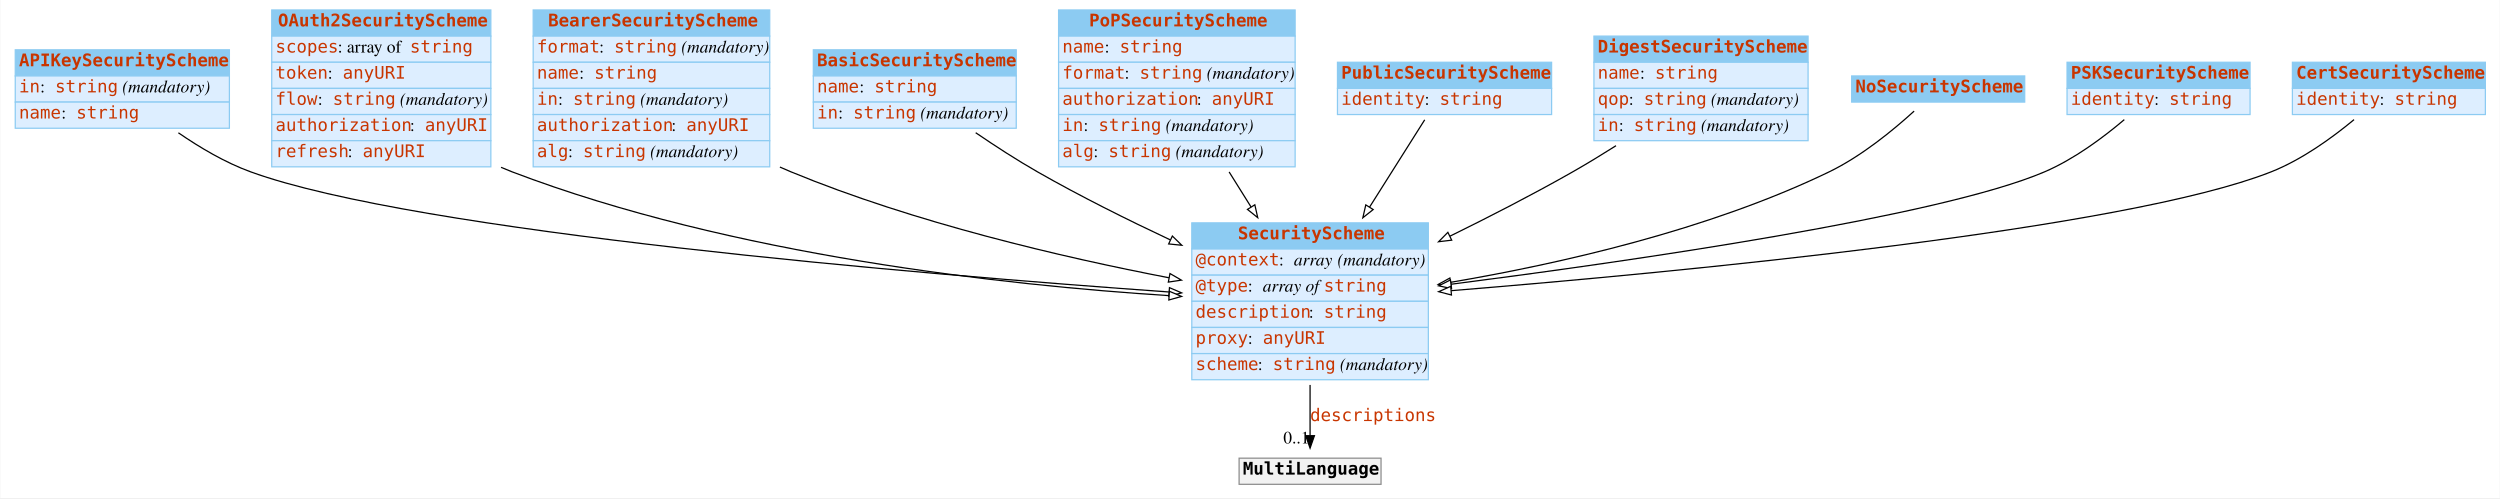
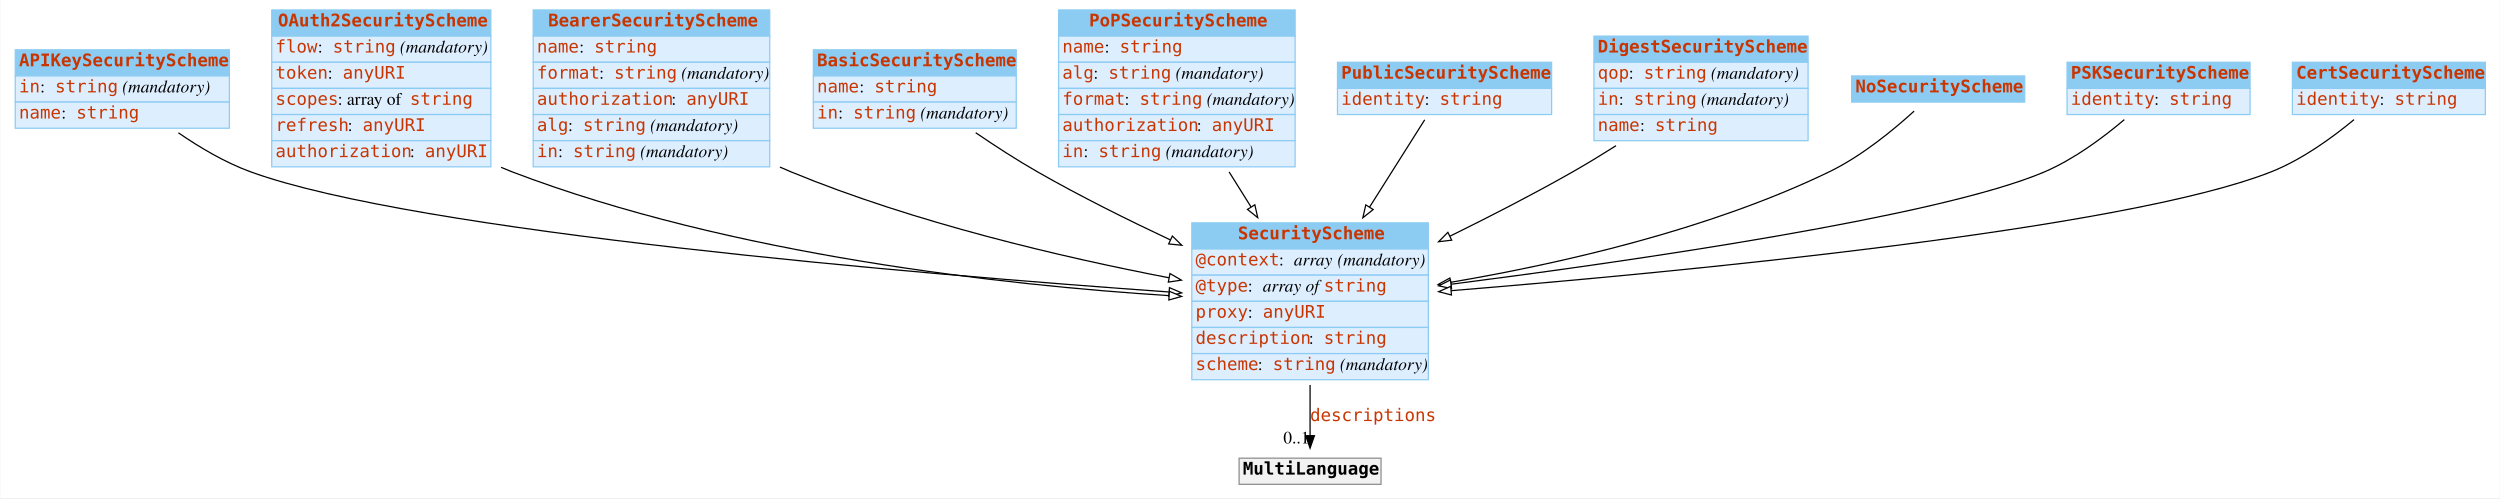
<svg xmlns="http://www.w3.org/2000/svg" width="2008pt" height="400pt" viewBox="0.00 0.00 2007.50 400.00">
  <g id="graph0" class="graph" transform="scale(1 1) rotate(0) translate(4 396)">
    <polygon fill="#ffffff" stroke="transparent" points="-4,4 -4,-396 2003.5,-396 2003.5,4 -4,4" />
    <g id="node1" class="node">
      <polygon fill="#8ccbf2" stroke="transparent" points="8,-335 8,-356 180,-356 180,-335 8,-335" />
      <polygon fill="none" stroke="#8ccbf2" points="8,-335 8,-356 180,-356 180,-335 8,-335" />
      <text text-anchor="start" x="11" y="-342.8" font-family="mono" font-weight="bold" font-size="14.00" fill="#c83500">APIKeySecurityScheme</text>
      <polygon fill="#ddeeff" stroke="transparent" points="8,-314 8,-335 180,-335 180,-314 8,-314" />
      <polygon fill="none" stroke="#8ccbf2" points="8,-314 8,-335 180,-335 180,-314 8,-314" />
      <text text-anchor="start" x="11" y="-321.8" font-family="mono" font-size="14.00" fill="#c83500">in</text>
      <text text-anchor="start" x="28" y="-321.8" font-family="Times,serif" font-size="14.00" fill="#000000"> : </text>
      <text text-anchor="start" x="40" y="-321.8" font-family="mono" font-size="14.00" fill="#c83500">string</text>
      <text text-anchor="start" x="90" y="-321.8" font-family="Times,serif" font-size="14.00" fill="#000000"> </text>
      <text text-anchor="start" x="94" y="-321.8" font-family="Times,serif" font-style="italic" font-size="14.00" fill="#000000">(mandatory)</text>
      <polygon fill="#ddeeff" stroke="transparent" points="8,-293 8,-314 180,-314 180,-293 8,-293" />
      <polygon fill="none" stroke="#8ccbf2" points="8,-293 8,-314 180,-314 180,-293 8,-293" />
      <text text-anchor="start" x="11" y="-300.8" font-family="mono" font-size="14.00" fill="#c83500">name</text>
      <text text-anchor="start" x="45" y="-300.8" font-family="Times,serif" font-size="14.00" fill="#000000"> : </text>
      <text text-anchor="start" x="57" y="-300.8" font-family="mono" font-size="14.00" fill="#c83500">string</text>
    </g>
    <g id="node3" class="node">
      <polygon fill="#8ccbf2" stroke="transparent" points="953,-196 953,-217 1143,-217 1143,-196 953,-196" />
      <polygon fill="none" stroke="#8ccbf2" points="953,-196 953,-217 1143,-217 1143,-196 953,-196" />
      <text text-anchor="start" x="990" y="-203.8" font-family="mono" font-weight="bold" font-size="14.00" fill="#c83500">SecurityScheme</text>
      <polygon fill="#ddeeff" stroke="transparent" points="953,-175 953,-196 1143,-196 1143,-175 953,-175" />
      <polygon fill="none" stroke="#8ccbf2" points="953,-175 953,-196 1143,-196 1143,-175 953,-175" />
      <text text-anchor="start" x="956" y="-182.8" font-family="mono" font-size="14.00" fill="#c83500">@context</text>
      <text text-anchor="start" x="1023" y="-182.8" font-family="Times,serif" font-size="14.00" fill="#000000"> : </text>
      <text text-anchor="start" x="1035" y="-182.8" font-family="Times,serif" font-style="italic" font-size="14.00" fill="#000000">array</text>
      <text text-anchor="start" x="1066" y="-182.8" font-family="Times,serif" font-size="14.00" fill="#000000"> </text>
      <text text-anchor="start" x="1070" y="-182.8" font-family="Times,serif" font-style="italic" font-size="14.00" fill="#000000">(mandatory)</text>
      <polygon fill="#ddeeff" stroke="transparent" points="953,-154 953,-175 1143,-175 1143,-154 953,-154" />
      <polygon fill="none" stroke="#8ccbf2" points="953,-154 953,-175 1143,-175 1143,-154 953,-154" />
      <text text-anchor="start" x="956" y="-161.8" font-family="mono" font-size="14.00" fill="#c83500">@type</text>
      <text text-anchor="start" x="998" y="-161.8" font-family="Times,serif" font-size="14.00" fill="#000000"> : </text>
      <text text-anchor="start" x="1010" y="-161.8" font-family="Times,serif" font-style="italic" font-size="14.00" fill="#000000">array of </text>
      <text text-anchor="start" x="1059" y="-161.8" font-family="mono" font-size="14.00" fill="#c83500">string</text>
      <polygon fill="#ddeeff" stroke="transparent" points="953,-133 953,-154 1143,-154 1143,-133 953,-133" />
      <polygon fill="none" stroke="#8ccbf2" points="953,-133 953,-154 1143,-154 1143,-133 953,-133" />
-       <text text-anchor="start" x="956" y="-140.8" font-family="mono" font-size="14.00" fill="#c83500">description</text>
-       <text text-anchor="start" x="1047" y="-140.8" font-family="Times,serif" font-size="14.00" fill="#000000"> : </text>
-       <text text-anchor="start" x="1059" y="-140.8" font-family="mono" font-size="14.00" fill="#c83500">string</text>
+       <text text-anchor="start" x="956" y="-140.8" font-family="mono" font-size="14.00" fill="#c83500">proxy</text>
+       <text text-anchor="start" x="998" y="-140.8" font-family="Times,serif" font-size="14.00" fill="#000000"> : </text>
+       <text text-anchor="start" x="1010" y="-140.8" font-family="mono" font-size="14.00" fill="#c83500">anyURI</text>
      <polygon fill="#ddeeff" stroke="transparent" points="953,-112 953,-133 1143,-133 1143,-112 953,-112" />
      <polygon fill="none" stroke="#8ccbf2" points="953,-112 953,-133 1143,-133 1143,-112 953,-112" />
-       <text text-anchor="start" x="956" y="-119.8" font-family="mono" font-size="14.00" fill="#c83500">proxy</text>
-       <text text-anchor="start" x="998" y="-119.8" font-family="Times,serif" font-size="14.00" fill="#000000"> : </text>
-       <text text-anchor="start" x="1010" y="-119.8" font-family="mono" font-size="14.00" fill="#c83500">anyURI</text>
+       <text text-anchor="start" x="956" y="-119.8" font-family="mono" font-size="14.00" fill="#c83500">description</text>
+       <text text-anchor="start" x="1047" y="-119.8" font-family="Times,serif" font-size="14.00" fill="#000000"> : </text>
+       <text text-anchor="start" x="1059" y="-119.8" font-family="mono" font-size="14.00" fill="#c83500">string</text>
      <polygon fill="#ddeeff" stroke="transparent" points="953,-91 953,-112 1143,-112 1143,-91 953,-91" />
      <polygon fill="none" stroke="#8ccbf2" points="953,-91 953,-112 1143,-112 1143,-91 953,-91" />
      <text text-anchor="start" x="956" y="-98.8" font-family="mono" font-size="14.00" fill="#c83500">scheme</text>
      <text text-anchor="start" x="1006" y="-98.8" font-family="Times,serif" font-size="14.00" fill="#000000"> : </text>
      <text text-anchor="start" x="1018" y="-98.8" font-family="mono" font-size="14.00" fill="#c83500">string</text>
      <text text-anchor="start" x="1068" y="-98.8" font-family="Times,serif" font-size="14.00" fill="#000000"> </text>
      <text text-anchor="start" x="1072" y="-98.8" font-family="Times,serif" font-style="italic" font-size="14.00" fill="#000000">(mandatory)</text>
    </g>
-     <g id="edge5" class="edge">
+     <g id="edge8" class="edge">
      <path fill="none" stroke="#000000" d="M139.033,-289.339C156.25,-277.473 176.654,-265.408 197,-258 330.003,-209.577 735.099,-175.701 934.577,-161.484" />
      <polygon fill="#ffffff" stroke="#000000" points="935.065,-164.958 944.793,-160.761 934.571,-157.976 935.065,-164.958" />
    </g>
    <g id="node2" class="node">
      <polygon fill="#8ccbf2" stroke="transparent" points="214,-367 214,-388 390,-388 390,-367 214,-367" />
      <polygon fill="none" stroke="#8ccbf2" points="214,-367 214,-388 390,-388 390,-367 214,-367" />
      <text text-anchor="start" x="219" y="-374.8" font-family="mono" font-weight="bold" font-size="14.00" fill="#c83500">OAuth2SecurityScheme</text>
      <polygon fill="#ddeeff" stroke="transparent" points="214,-346 214,-367 390,-367 390,-346 214,-346" />
      <polygon fill="none" stroke="#8ccbf2" points="214,-346 214,-367 390,-367 390,-346 214,-346" />
-       <text text-anchor="start" x="217" y="-353.8" font-family="mono" font-size="14.00" fill="#c83500">scopes</text>
-       <text text-anchor="start" x="267" y="-353.8" font-family="Times,serif" font-size="14.00" fill="#000000"> : array of </text>
-       <text text-anchor="start" x="325" y="-353.8" font-family="mono" font-size="14.00" fill="#c83500">string</text>
+       <text text-anchor="start" x="217" y="-353.8" font-family="mono" font-size="14.00" fill="#c83500">flow</text>
+       <text text-anchor="start" x="251" y="-353.8" font-family="Times,serif" font-size="14.00" fill="#000000"> : </text>
+       <text text-anchor="start" x="263" y="-353.8" font-family="mono" font-size="14.00" fill="#c83500">string</text>
+       <text text-anchor="start" x="313" y="-353.8" font-family="Times,serif" font-size="14.00" fill="#000000"> </text>
+       <text text-anchor="start" x="317" y="-353.8" font-family="Times,serif" font-style="italic" font-size="14.00" fill="#000000">(mandatory)</text>
      <polygon fill="#ddeeff" stroke="transparent" points="214,-325 214,-346 390,-346 390,-325 214,-325" />
      <polygon fill="none" stroke="#8ccbf2" points="214,-325 214,-346 390,-346 390,-325 214,-325" />
      <text text-anchor="start" x="217" y="-332.8" font-family="mono" font-size="14.00" fill="#c83500">token</text>
      <text text-anchor="start" x="259" y="-332.8" font-family="Times,serif" font-size="14.00" fill="#000000"> : </text>
      <text text-anchor="start" x="271" y="-332.8" font-family="mono" font-size="14.00" fill="#c83500">anyURI</text>
      <polygon fill="#ddeeff" stroke="transparent" points="214,-304 214,-325 390,-325 390,-304 214,-304" />
      <polygon fill="none" stroke="#8ccbf2" points="214,-304 214,-325 390,-325 390,-304 214,-304" />
-       <text text-anchor="start" x="217" y="-311.8" font-family="mono" font-size="14.00" fill="#c83500">flow</text>
-       <text text-anchor="start" x="251" y="-311.8" font-family="Times,serif" font-size="14.00" fill="#000000"> : </text>
-       <text text-anchor="start" x="263" y="-311.8" font-family="mono" font-size="14.00" fill="#c83500">string</text>
-       <text text-anchor="start" x="313" y="-311.8" font-family="Times,serif" font-size="14.00" fill="#000000"> </text>
-       <text text-anchor="start" x="317" y="-311.8" font-family="Times,serif" font-style="italic" font-size="14.00" fill="#000000">(mandatory)</text>
+       <text text-anchor="start" x="217" y="-311.8" font-family="mono" font-size="14.00" fill="#c83500">scopes</text>
+       <text text-anchor="start" x="267" y="-311.8" font-family="Times,serif" font-size="14.00" fill="#000000"> : array of </text>
+       <text text-anchor="start" x="325" y="-311.8" font-family="mono" font-size="14.00" fill="#c83500">string</text>
      <polygon fill="#ddeeff" stroke="transparent" points="214,-283 214,-304 390,-304 390,-283 214,-283" />
      <polygon fill="none" stroke="#8ccbf2" points="214,-283 214,-304 390,-304 390,-283 214,-283" />
-       <text text-anchor="start" x="217" y="-290.8" font-family="mono" font-size="14.00" fill="#c83500">authorization</text>
-       <text text-anchor="start" x="325" y="-290.8" font-family="Times,serif" font-size="14.00" fill="#000000"> : </text>
-       <text text-anchor="start" x="337" y="-290.8" font-family="mono" font-size="14.00" fill="#c83500">anyURI</text>
+       <text text-anchor="start" x="217" y="-290.8" font-family="mono" font-size="14.00" fill="#c83500">refresh</text>
+       <text text-anchor="start" x="275" y="-290.8" font-family="Times,serif" font-size="14.00" fill="#000000"> : </text>
+       <text text-anchor="start" x="287" y="-290.8" font-family="mono" font-size="14.00" fill="#c83500">anyURI</text>
      <polygon fill="#ddeeff" stroke="transparent" points="214,-262 214,-283 390,-283 390,-262 214,-262" />
      <polygon fill="none" stroke="#8ccbf2" points="214,-262 214,-283 390,-283 390,-262 214,-262" />
-       <text text-anchor="start" x="217" y="-269.8" font-family="mono" font-size="14.00" fill="#c83500">refresh</text>
-       <text text-anchor="start" x="275" y="-269.8" font-family="Times,serif" font-size="14.00" fill="#000000"> : </text>
-       <text text-anchor="start" x="287" y="-269.8" font-family="mono" font-size="14.00" fill="#c83500">anyURI</text>
-     </g>
-     <g id="edge9" class="edge">
+       <text text-anchor="start" x="217" y="-269.8" font-family="mono" font-size="14.00" fill="#c83500">authorization</text>
+       <text text-anchor="start" x="325" y="-269.8" font-family="Times,serif" font-size="14.00" fill="#000000"> : </text>
+       <text text-anchor="start" x="337" y="-269.8" font-family="mono" font-size="14.00" fill="#c83500">anyURI</text>
+     </g>
+     <g id="edge2" class="edge">
      <path fill="none" stroke="#000000" d="M398.206,-261.604C401.136,-260.323 404.07,-259.118 407,-258 583.58,-190.646 803.755,-166.907 934.718,-158.544" />
      <polygon fill="#ffffff" stroke="#000000" points="935.005,-162.033 944.769,-157.922 934.572,-155.047 935.005,-162.033" />
    </g>
    <g id="node12" class="node">
      <polygon fill="#f2f2f2" stroke="transparent" points="991,-7 991,-28 1105,-28 1105,-7 991,-7" />
      <polygon fill="none" stroke="#8c8c8c" points="991,-7 991,-28 1105,-28 1105,-7 991,-7" />
      <text text-anchor="start" x="994" y="-14.8" font-family="mono" font-weight="bold" font-size="14.00" fill="#000000">MultiLanguage</text>
    </g>
    <g id="edge1" class="edge">
      <path fill="none" stroke="#000000" d="M1048,-86.797C1048,-72.451 1048,-58.057 1048,-46.171" />
      <polygon fill="#000000" stroke="#000000" points="1051.5,-46.033 1048,-36.033 1044.5,-46.033 1051.5,-46.033" />
      <text text-anchor="start" x="1048" y="-57.8" font-family="mono" font-size="14.00" fill="#c83500">descriptions</text>
      <text text-anchor="middle" x="1037" y="-39.833" font-family="Times,serif" font-size="14.00" fill="#000000">0..1</text>
    </g>
    <g id="node4" class="node">
      <polygon fill="#8ccbf2" stroke="transparent" points="424,-367 424,-388 614,-388 614,-367 424,-367" />
      <polygon fill="none" stroke="#8ccbf2" points="424,-367 424,-388 614,-388 614,-367 424,-367" />
      <text text-anchor="start" x="436" y="-374.8" font-family="mono" font-weight="bold" font-size="14.00" fill="#c83500">BearerSecurityScheme</text>
      <polygon fill="#ddeeff" stroke="transparent" points="424,-346 424,-367 614,-367 614,-346 424,-346" />
      <polygon fill="none" stroke="#8ccbf2" points="424,-346 424,-367 614,-367 614,-346 424,-346" />
-       <text text-anchor="start" x="427" y="-353.8" font-family="mono" font-size="14.00" fill="#c83500">format</text>
-       <text text-anchor="start" x="477" y="-353.8" font-family="Times,serif" font-size="14.00" fill="#000000"> : </text>
-       <text text-anchor="start" x="489" y="-353.8" font-family="mono" font-size="14.00" fill="#c83500">string</text>
-       <text text-anchor="start" x="539" y="-353.8" font-family="Times,serif" font-size="14.00" fill="#000000"> </text>
-       <text text-anchor="start" x="543" y="-353.8" font-family="Times,serif" font-style="italic" font-size="14.00" fill="#000000">(mandatory)</text>
+       <text text-anchor="start" x="427" y="-353.8" font-family="mono" font-size="14.00" fill="#c83500">name</text>
+       <text text-anchor="start" x="461" y="-353.8" font-family="Times,serif" font-size="14.00" fill="#000000"> : </text>
+       <text text-anchor="start" x="473" y="-353.8" font-family="mono" font-size="14.00" fill="#c83500">string</text>
      <polygon fill="#ddeeff" stroke="transparent" points="424,-325 424,-346 614,-346 614,-325 424,-325" />
      <polygon fill="none" stroke="#8ccbf2" points="424,-325 424,-346 614,-346 614,-325 424,-325" />
-       <text text-anchor="start" x="427" y="-332.8" font-family="mono" font-size="14.00" fill="#c83500">name</text>
-       <text text-anchor="start" x="461" y="-332.8" font-family="Times,serif" font-size="14.00" fill="#000000"> : </text>
-       <text text-anchor="start" x="473" y="-332.8" font-family="mono" font-size="14.00" fill="#c83500">string</text>
+       <text text-anchor="start" x="427" y="-332.8" font-family="mono" font-size="14.00" fill="#c83500">format</text>
+       <text text-anchor="start" x="477" y="-332.8" font-family="Times,serif" font-size="14.00" fill="#000000"> : </text>
+       <text text-anchor="start" x="489" y="-332.8" font-family="mono" font-size="14.00" fill="#c83500">string</text>
+       <text text-anchor="start" x="539" y="-332.8" font-family="Times,serif" font-size="14.00" fill="#000000"> </text>
+       <text text-anchor="start" x="543" y="-332.8" font-family="Times,serif" font-style="italic" font-size="14.00" fill="#000000">(mandatory)</text>
      <polygon fill="#ddeeff" stroke="transparent" points="424,-304 424,-325 614,-325 614,-304 424,-304" />
      <polygon fill="none" stroke="#8ccbf2" points="424,-304 424,-325 614,-325 614,-304 424,-304" />
-       <text text-anchor="start" x="427" y="-311.8" font-family="mono" font-size="14.00" fill="#c83500">in</text>
-       <text text-anchor="start" x="444" y="-311.8" font-family="Times,serif" font-size="14.00" fill="#000000"> : </text>
-       <text text-anchor="start" x="456" y="-311.8" font-family="mono" font-size="14.00" fill="#c83500">string</text>
-       <text text-anchor="start" x="506" y="-311.8" font-family="Times,serif" font-size="14.00" fill="#000000"> </text>
-       <text text-anchor="start" x="510" y="-311.8" font-family="Times,serif" font-style="italic" font-size="14.00" fill="#000000">(mandatory)</text>
+       <text text-anchor="start" x="427" y="-311.8" font-family="mono" font-size="14.00" fill="#c83500">authorization</text>
+       <text text-anchor="start" x="535" y="-311.8" font-family="Times,serif" font-size="14.00" fill="#000000"> : </text>
+       <text text-anchor="start" x="547" y="-311.8" font-family="mono" font-size="14.00" fill="#c83500">anyURI</text>
      <polygon fill="#ddeeff" stroke="transparent" points="424,-283 424,-304 614,-304 614,-283 424,-283" />
      <polygon fill="none" stroke="#8ccbf2" points="424,-283 424,-304 614,-304 614,-283 424,-283" />
-       <text text-anchor="start" x="427" y="-290.8" font-family="mono" font-size="14.00" fill="#c83500">authorization</text>
-       <text text-anchor="start" x="535" y="-290.8" font-family="Times,serif" font-size="14.00" fill="#000000"> : </text>
-       <text text-anchor="start" x="547" y="-290.8" font-family="mono" font-size="14.00" fill="#c83500">anyURI</text>
+       <text text-anchor="start" x="427" y="-290.8" font-family="mono" font-size="14.00" fill="#c83500">alg</text>
+       <text text-anchor="start" x="452" y="-290.8" font-family="Times,serif" font-size="14.00" fill="#000000"> : </text>
+       <text text-anchor="start" x="464" y="-290.8" font-family="mono" font-size="14.00" fill="#c83500">string</text>
+       <text text-anchor="start" x="514" y="-290.8" font-family="Times,serif" font-size="14.00" fill="#000000"> </text>
+       <text text-anchor="start" x="518" y="-290.8" font-family="Times,serif" font-style="italic" font-size="14.00" fill="#000000">(mandatory)</text>
      <polygon fill="#ddeeff" stroke="transparent" points="424,-262 424,-283 614,-283 614,-262 424,-262" />
      <polygon fill="none" stroke="#8ccbf2" points="424,-262 424,-283 614,-283 614,-262 424,-262" />
-       <text text-anchor="start" x="427" y="-269.8" font-family="mono" font-size="14.00" fill="#c83500">alg</text>
-       <text text-anchor="start" x="452" y="-269.8" font-family="Times,serif" font-size="14.00" fill="#000000"> : </text>
-       <text text-anchor="start" x="464" y="-269.8" font-family="mono" font-size="14.00" fill="#c83500">string</text>
-       <text text-anchor="start" x="514" y="-269.8" font-family="Times,serif" font-size="14.00" fill="#000000"> </text>
-       <text text-anchor="start" x="518" y="-269.8" font-family="Times,serif" font-style="italic" font-size="14.00" fill="#000000">(mandatory)</text>
-     </g>
-     <g id="edge3" class="edge">
+       <text text-anchor="start" x="427" y="-269.8" font-family="mono" font-size="14.00" fill="#c83500">in</text>
+       <text text-anchor="start" x="444" y="-269.8" font-family="Times,serif" font-size="14.00" fill="#000000"> : </text>
+       <text text-anchor="start" x="456" y="-269.8" font-family="mono" font-size="14.00" fill="#c83500">string</text>
+       <text text-anchor="start" x="506" y="-269.8" font-family="Times,serif" font-size="14.00" fill="#000000"> </text>
+       <text text-anchor="start" x="510" y="-269.8" font-family="Times,serif" font-style="italic" font-size="14.00" fill="#000000">(mandatory)</text>
+     </g>
+     <g id="edge5" class="edge">
      <path fill="none" stroke="#000000" d="M622.172,-261.826C625.122,-260.49 628.068,-259.211 631,-258 730.004,-217.1 849.111,-189.366 934.637,-172.893" />
      <polygon fill="#ffffff" stroke="#000000" points="935.466,-176.299 944.634,-170.99 934.156,-169.422 935.466,-176.299" />
    </g>
    <g id="node5" class="node">
      <polygon fill="#8ccbf2" stroke="transparent" points="649,-335 649,-356 812,-356 812,-335 649,-335" />
      <polygon fill="none" stroke="#8ccbf2" points="649,-335 649,-356 812,-356 812,-335 649,-335" />
      <text text-anchor="start" x="652" y="-342.8" font-family="mono" font-weight="bold" font-size="14.00" fill="#c83500">BasicSecurityScheme</text>
      <polygon fill="#ddeeff" stroke="transparent" points="649,-314 649,-335 812,-335 812,-314 649,-314" />
      <polygon fill="none" stroke="#8ccbf2" points="649,-314 649,-335 812,-335 812,-314 649,-314" />
      <text text-anchor="start" x="652" y="-321.8" font-family="mono" font-size="14.00" fill="#c83500">name</text>
      <text text-anchor="start" x="686" y="-321.8" font-family="Times,serif" font-size="14.00" fill="#000000"> : </text>
      <text text-anchor="start" x="698" y="-321.8" font-family="mono" font-size="14.00" fill="#c83500">string</text>
      <polygon fill="#ddeeff" stroke="transparent" points="649,-293 649,-314 812,-314 812,-293 649,-293" />
      <polygon fill="none" stroke="#8ccbf2" points="649,-293 649,-314 812,-314 812,-293 649,-293" />
      <text text-anchor="start" x="652" y="-300.8" font-family="mono" font-size="14.00" fill="#c83500">in</text>
      <text text-anchor="start" x="669" y="-300.8" font-family="Times,serif" font-size="14.00" fill="#000000"> : </text>
      <text text-anchor="start" x="681" y="-300.8" font-family="mono" font-size="14.00" fill="#c83500">string</text>
      <text text-anchor="start" x="731" y="-300.8" font-family="Times,serif" font-size="14.00" fill="#000000"> </text>
      <text text-anchor="start" x="735" y="-300.8" font-family="Times,serif" font-style="italic" font-size="14.00" fill="#000000">(mandatory)</text>
    </g>
    <g id="edge10" class="edge">
      <path fill="none" stroke="#000000" d="M779.422,-289.403C794.974,-278.791 812.423,-267.473 829,-258 862.882,-238.638 900.947,-219.66 935.721,-203.326" />
      <polygon fill="#ffffff" stroke="#000000" points="937.38,-206.415 944.96,-199.013 934.418,-200.072 937.38,-206.415" />
    </g>
    <g id="node6" class="node">
      <polygon fill="#8ccbf2" stroke="transparent" points="846,-367 846,-388 1036,-388 1036,-367 846,-367" />
      <polygon fill="none" stroke="#8ccbf2" points="846,-367 846,-388 1036,-388 1036,-367 846,-367" />
      <text text-anchor="start" x="870.5" y="-374.8" font-family="mono" font-weight="bold" font-size="14.00" fill="#c83500">PoPSecurityScheme</text>
      <polygon fill="#ddeeff" stroke="transparent" points="846,-346 846,-367 1036,-367 1036,-346 846,-346" />
      <polygon fill="none" stroke="#8ccbf2" points="846,-346 846,-367 1036,-367 1036,-346 846,-346" />
      <text text-anchor="start" x="849" y="-353.8" font-family="mono" font-size="14.00" fill="#c83500">name</text>
      <text text-anchor="start" x="883" y="-353.8" font-family="Times,serif" font-size="14.00" fill="#000000"> : </text>
      <text text-anchor="start" x="895" y="-353.8" font-family="mono" font-size="14.00" fill="#c83500">string</text>
      <polygon fill="#ddeeff" stroke="transparent" points="846,-325 846,-346 1036,-346 1036,-325 846,-325" />
      <polygon fill="none" stroke="#8ccbf2" points="846,-325 846,-346 1036,-346 1036,-325 846,-325" />
-       <text text-anchor="start" x="849" y="-332.8" font-family="mono" font-size="14.00" fill="#c83500">format</text>
-       <text text-anchor="start" x="899" y="-332.8" font-family="Times,serif" font-size="14.00" fill="#000000"> : </text>
-       <text text-anchor="start" x="911" y="-332.8" font-family="mono" font-size="14.00" fill="#c83500">string</text>
-       <text text-anchor="start" x="961" y="-332.8" font-family="Times,serif" font-size="14.00" fill="#000000"> </text>
-       <text text-anchor="start" x="965" y="-332.8" font-family="Times,serif" font-style="italic" font-size="14.00" fill="#000000">(mandatory)</text>
+       <text text-anchor="start" x="849" y="-332.8" font-family="mono" font-size="14.00" fill="#c83500">alg</text>
+       <text text-anchor="start" x="874" y="-332.8" font-family="Times,serif" font-size="14.00" fill="#000000"> : </text>
+       <text text-anchor="start" x="886" y="-332.8" font-family="mono" font-size="14.00" fill="#c83500">string</text>
+       <text text-anchor="start" x="936" y="-332.8" font-family="Times,serif" font-size="14.00" fill="#000000"> </text>
+       <text text-anchor="start" x="940" y="-332.8" font-family="Times,serif" font-style="italic" font-size="14.00" fill="#000000">(mandatory)</text>
      <polygon fill="#ddeeff" stroke="transparent" points="846,-304 846,-325 1036,-325 1036,-304 846,-304" />
      <polygon fill="none" stroke="#8ccbf2" points="846,-304 846,-325 1036,-325 1036,-304 846,-304" />
-       <text text-anchor="start" x="849" y="-311.8" font-family="mono" font-size="14.00" fill="#c83500">authorization</text>
-       <text text-anchor="start" x="957" y="-311.8" font-family="Times,serif" font-size="14.00" fill="#000000"> : </text>
-       <text text-anchor="start" x="969" y="-311.8" font-family="mono" font-size="14.00" fill="#c83500">anyURI</text>
+       <text text-anchor="start" x="849" y="-311.8" font-family="mono" font-size="14.00" fill="#c83500">format</text>
+       <text text-anchor="start" x="899" y="-311.8" font-family="Times,serif" font-size="14.00" fill="#000000"> : </text>
+       <text text-anchor="start" x="911" y="-311.8" font-family="mono" font-size="14.00" fill="#c83500">string</text>
+       <text text-anchor="start" x="961" y="-311.8" font-family="Times,serif" font-size="14.00" fill="#000000"> </text>
+       <text text-anchor="start" x="965" y="-311.8" font-family="Times,serif" font-style="italic" font-size="14.00" fill="#000000">(mandatory)</text>
      <polygon fill="#ddeeff" stroke="transparent" points="846,-283 846,-304 1036,-304 1036,-283 846,-283" />
      <polygon fill="none" stroke="#8ccbf2" points="846,-283 846,-304 1036,-304 1036,-283 846,-283" />
-       <text text-anchor="start" x="849" y="-290.8" font-family="mono" font-size="14.00" fill="#c83500">in</text>
-       <text text-anchor="start" x="866" y="-290.8" font-family="Times,serif" font-size="14.00" fill="#000000"> : </text>
-       <text text-anchor="start" x="878" y="-290.8" font-family="mono" font-size="14.00" fill="#c83500">string</text>
-       <text text-anchor="start" x="928" y="-290.8" font-family="Times,serif" font-size="14.00" fill="#000000"> </text>
-       <text text-anchor="start" x="932" y="-290.8" font-family="Times,serif" font-style="italic" font-size="14.00" fill="#000000">(mandatory)</text>
+       <text text-anchor="start" x="849" y="-290.8" font-family="mono" font-size="14.00" fill="#c83500">authorization</text>
+       <text text-anchor="start" x="957" y="-290.8" font-family="Times,serif" font-size="14.00" fill="#000000"> : </text>
+       <text text-anchor="start" x="969" y="-290.8" font-family="mono" font-size="14.00" fill="#c83500">anyURI</text>
      <polygon fill="#ddeeff" stroke="transparent" points="846,-262 846,-283 1036,-283 1036,-262 846,-262" />
      <polygon fill="none" stroke="#8ccbf2" points="846,-262 846,-283 1036,-283 1036,-262 846,-262" />
-       <text text-anchor="start" x="849" y="-269.8" font-family="mono" font-size="14.00" fill="#c83500">alg</text>
-       <text text-anchor="start" x="874" y="-269.8" font-family="Times,serif" font-size="14.00" fill="#000000"> : </text>
-       <text text-anchor="start" x="886" y="-269.8" font-family="mono" font-size="14.00" fill="#c83500">string</text>
-       <text text-anchor="start" x="936" y="-269.8" font-family="Times,serif" font-size="14.00" fill="#000000"> </text>
-       <text text-anchor="start" x="940" y="-269.8" font-family="Times,serif" font-style="italic" font-size="14.00" fill="#000000">(mandatory)</text>
-     </g>
-     <g id="edge2" class="edge">
+       <text text-anchor="start" x="849" y="-269.8" font-family="mono" font-size="14.00" fill="#c83500">in</text>
+       <text text-anchor="start" x="866" y="-269.8" font-family="Times,serif" font-size="14.00" fill="#000000"> : </text>
+       <text text-anchor="start" x="878" y="-269.8" font-family="mono" font-size="14.00" fill="#c83500">string</text>
+       <text text-anchor="start" x="928" y="-269.8" font-family="Times,serif" font-size="14.00" fill="#000000"> </text>
+       <text text-anchor="start" x="932" y="-269.8" font-family="Times,serif" font-style="italic" font-size="14.00" fill="#000000">(mandatory)</text>
+     </g>
+     <g id="edge3" class="edge">
      <path fill="none" stroke="#000000" d="M982.982,-257.907C988.765,-248.666 994.736,-239.123 1000.607,-229.74" />
      <polygon fill="#ffffff" stroke="#000000" points="1003.626,-231.514 1005.963,-221.18 997.692,-227.801 1003.626,-231.514" />
    </g>
    <g id="node7" class="node">
      <polygon fill="#8ccbf2" stroke="transparent" points="1070,-325 1070,-346 1242,-346 1242,-325 1070,-325" />
      <polygon fill="none" stroke="#8ccbf2" points="1070,-325 1070,-346 1242,-346 1242,-325 1070,-325" />
      <text text-anchor="start" x="1073" y="-332.8" font-family="mono" font-weight="bold" font-size="14.00" fill="#c83500">PublicSecurityScheme</text>
      <polygon fill="#ddeeff" stroke="transparent" points="1070,-304 1070,-325 1242,-325 1242,-304 1070,-304" />
      <polygon fill="none" stroke="#8ccbf2" points="1070,-304 1070,-325 1242,-325 1242,-304 1070,-304" />
      <text text-anchor="start" x="1073" y="-311.8" font-family="mono" font-size="14.00" fill="#c83500">identity</text>
      <text text-anchor="start" x="1140" y="-311.8" font-family="Times,serif" font-size="14.00" fill="#000000"> : </text>
      <text text-anchor="start" x="1152" y="-311.8" font-family="mono" font-size="14.00" fill="#c83500">string</text>
    </g>
    <g id="edge11" class="edge">
      <path fill="none" stroke="#000000" d="M1140.064,-299.768C1128.308,-281.155 1111.656,-254.788 1095.739,-229.586" />
      <polygon fill="#ffffff" stroke="#000000" points="1098.676,-227.683 1090.377,-221.097 1092.758,-231.421 1098.676,-227.683" />
    </g>
    <g id="node8" class="node">
      <polygon fill="#8ccbf2" stroke="transparent" points="1276,-346 1276,-367 1448,-367 1448,-346 1276,-346" />
      <polygon fill="none" stroke="#8ccbf2" points="1276,-346 1276,-367 1448,-367 1448,-346 1276,-346" />
      <text text-anchor="start" x="1279" y="-353.8" font-family="mono" font-weight="bold" font-size="14.00" fill="#c83500">DigestSecurityScheme</text>
      <polygon fill="#ddeeff" stroke="transparent" points="1276,-325 1276,-346 1448,-346 1448,-325 1276,-325" />
      <polygon fill="none" stroke="#8ccbf2" points="1276,-325 1276,-346 1448,-346 1448,-325 1276,-325" />
-       <text text-anchor="start" x="1279" y="-332.8" font-family="mono" font-size="14.00" fill="#c83500">name</text>
-       <text text-anchor="start" x="1313" y="-332.8" font-family="Times,serif" font-size="14.00" fill="#000000"> : </text>
-       <text text-anchor="start" x="1325" y="-332.8" font-family="mono" font-size="14.00" fill="#c83500">string</text>
+       <text text-anchor="start" x="1279" y="-332.8" font-family="mono" font-size="14.00" fill="#c83500">qop</text>
+       <text text-anchor="start" x="1304" y="-332.8" font-family="Times,serif" font-size="14.00" fill="#000000"> : </text>
+       <text text-anchor="start" x="1316" y="-332.8" font-family="mono" font-size="14.00" fill="#c83500">string</text>
+       <text text-anchor="start" x="1366" y="-332.8" font-family="Times,serif" font-size="14.00" fill="#000000"> </text>
+       <text text-anchor="start" x="1370" y="-332.8" font-family="Times,serif" font-style="italic" font-size="14.00" fill="#000000">(mandatory)</text>
      <polygon fill="#ddeeff" stroke="transparent" points="1276,-304 1276,-325 1448,-325 1448,-304 1276,-304" />
      <polygon fill="none" stroke="#8ccbf2" points="1276,-304 1276,-325 1448,-325 1448,-304 1276,-304" />
-       <text text-anchor="start" x="1279" y="-311.8" font-family="mono" font-size="14.00" fill="#c83500">qop</text>
-       <text text-anchor="start" x="1304" y="-311.8" font-family="Times,serif" font-size="14.00" fill="#000000"> : </text>
-       <text text-anchor="start" x="1316" y="-311.8" font-family="mono" font-size="14.00" fill="#c83500">string</text>
-       <text text-anchor="start" x="1366" y="-311.8" font-family="Times,serif" font-size="14.00" fill="#000000"> </text>
-       <text text-anchor="start" x="1370" y="-311.8" font-family="Times,serif" font-style="italic" font-size="14.00" fill="#000000">(mandatory)</text>
+       <text text-anchor="start" x="1279" y="-311.8" font-family="mono" font-size="14.00" fill="#c83500">in</text>
+       <text text-anchor="start" x="1296" y="-311.8" font-family="Times,serif" font-size="14.00" fill="#000000"> : </text>
+       <text text-anchor="start" x="1308" y="-311.8" font-family="mono" font-size="14.00" fill="#c83500">string</text>
+       <text text-anchor="start" x="1358" y="-311.8" font-family="Times,serif" font-size="14.00" fill="#000000"> </text>
+       <text text-anchor="start" x="1362" y="-311.8" font-family="Times,serif" font-style="italic" font-size="14.00" fill="#000000">(mandatory)</text>
      <polygon fill="#ddeeff" stroke="transparent" points="1276,-283 1276,-304 1448,-304 1448,-283 1276,-283" />
      <polygon fill="none" stroke="#8ccbf2" points="1276,-283 1276,-304 1448,-304 1448,-283 1276,-283" />
-       <text text-anchor="start" x="1279" y="-290.8" font-family="mono" font-size="14.00" fill="#c83500">in</text>
-       <text text-anchor="start" x="1296" y="-290.8" font-family="Times,serif" font-size="14.00" fill="#000000"> : </text>
-       <text text-anchor="start" x="1308" y="-290.8" font-family="mono" font-size="14.00" fill="#c83500">string</text>
-       <text text-anchor="start" x="1358" y="-290.8" font-family="Times,serif" font-size="14.00" fill="#000000"> </text>
-       <text text-anchor="start" x="1362" y="-290.8" font-family="Times,serif" font-style="italic" font-size="14.00" fill="#000000">(mandatory)</text>
-     </g>
-     <g id="edge8" class="edge">
+       <text text-anchor="start" x="1279" y="-290.8" font-family="mono" font-size="14.00" fill="#c83500">name</text>
+       <text text-anchor="start" x="1313" y="-290.8" font-family="Times,serif" font-size="14.00" fill="#000000"> : </text>
+       <text text-anchor="start" x="1325" y="-290.8" font-family="mono" font-size="14.00" fill="#c83500">string</text>
+     </g>
+     <g id="edge6" class="edge">
      <path fill="none" stroke="#000000" d="M1293.723,-278.978C1282.271,-271.726 1270.403,-264.488 1259,-258 1227.528,-240.092 1192.546,-222.113 1160.26,-206.261" />
      <polygon fill="#ffffff" stroke="#000000" points="1161.752,-203.094 1151.231,-201.848 1158.679,-209.384 1161.752,-203.094" />
    </g>
    <g id="node9" class="node">
      <polygon fill="#8ccbf2" stroke="transparent" points="1483,-314 1483,-335 1622,-335 1622,-314 1483,-314" />
      <polygon fill="none" stroke="#8ccbf2" points="1483,-314 1483,-335 1622,-335 1622,-314 1483,-314" />
      <text text-anchor="start" x="1486" y="-321.8" font-family="mono" font-weight="bold" font-size="14.00" fill="#c83500">NoSecurityScheme</text>
    </g>
-     <g id="edge6" class="edge">
+     <g id="edge9" class="edge">
      <path fill="none" stroke="#000000" d="M1533.178,-306.756C1516.528,-291.589 1490.917,-270.53 1465,-258 1367.914,-211.062 1247.54,-183.975 1161.117,-169.285" />
      <polygon fill="#ffffff" stroke="#000000" points="1161.455,-165.793 1151.015,-167.598 1160.302,-172.698 1161.455,-165.793" />
    </g>
    <g id="node10" class="node">
      <polygon fill="#8ccbf2" stroke="transparent" points="1656,-325 1656,-346 1803,-346 1803,-325 1656,-325" />
      <polygon fill="none" stroke="#8ccbf2" points="1656,-325 1656,-346 1803,-346 1803,-325 1656,-325" />
      <text text-anchor="start" x="1659" y="-332.8" font-family="mono" font-weight="bold" font-size="14.00" fill="#c83500">PSKSecurityScheme</text>
      <polygon fill="#ddeeff" stroke="transparent" points="1656,-304 1656,-325 1803,-325 1803,-304 1656,-304" />
      <polygon fill="none" stroke="#8ccbf2" points="1656,-304 1656,-325 1803,-325 1803,-304 1656,-304" />
      <text text-anchor="start" x="1659" y="-311.8" font-family="mono" font-size="14.00" fill="#c83500">identity</text>
      <text text-anchor="start" x="1726" y="-311.8" font-family="Times,serif" font-size="14.00" fill="#000000"> : </text>
      <text text-anchor="start" x="1738" y="-311.8" font-family="mono" font-size="14.00" fill="#c83500">string</text>
    </g>
-     <g id="edge4" class="edge">
+     <g id="edge7" class="edge">
      <path fill="none" stroke="#000000" d="M1701.998,-299.913C1684.901,-285.423 1661.626,-268.116 1638,-258 1554.056,-222.056 1307.696,-186.493 1161.214,-167.697" />
      <polygon fill="#ffffff" stroke="#000000" points="1161.641,-164.224 1151.278,-166.429 1160.754,-171.167 1161.641,-164.224" />
    </g>
    <g id="node11" class="node">
      <polygon fill="#8ccbf2" stroke="transparent" points="1837,-325 1837,-346 1992,-346 1992,-325 1837,-325" />
      <polygon fill="none" stroke="#8ccbf2" points="1837,-325 1837,-346 1992,-346 1992,-325 1837,-325" />
      <text text-anchor="start" x="1840" y="-332.8" font-family="mono" font-weight="bold" font-size="14.00" fill="#c83500">CertSecurityScheme</text>
      <polygon fill="#ddeeff" stroke="transparent" points="1837,-304 1837,-325 1992,-325 1992,-304 1837,-304" />
      <polygon fill="none" stroke="#8ccbf2" points="1837,-304 1837,-325 1992,-325 1992,-304 1837,-304" />
      <text text-anchor="start" x="1840" y="-311.8" font-family="mono" font-size="14.00" fill="#c83500">identity</text>
      <text text-anchor="start" x="1907" y="-311.8" font-family="Times,serif" font-size="14.00" fill="#000000"> : </text>
      <text text-anchor="start" x="1919" y="-311.8" font-family="mono" font-size="14.00" fill="#c83500">string</text>
    </g>
-     <g id="edge7" class="edge">
+     <g id="edge4" class="edge">
      <path fill="none" stroke="#000000" d="M1886.517,-299.917C1868.823,-285.237 1844.6,-267.728 1820,-258 1702.607,-211.577 1345.87,-177.554 1161.309,-162.534" />
      <polygon fill="#ffffff" stroke="#000000" points="1161.549,-159.042 1151.299,-161.724 1160.984,-166.019 1161.549,-159.042" />
    </g>
  </g>
</svg>
